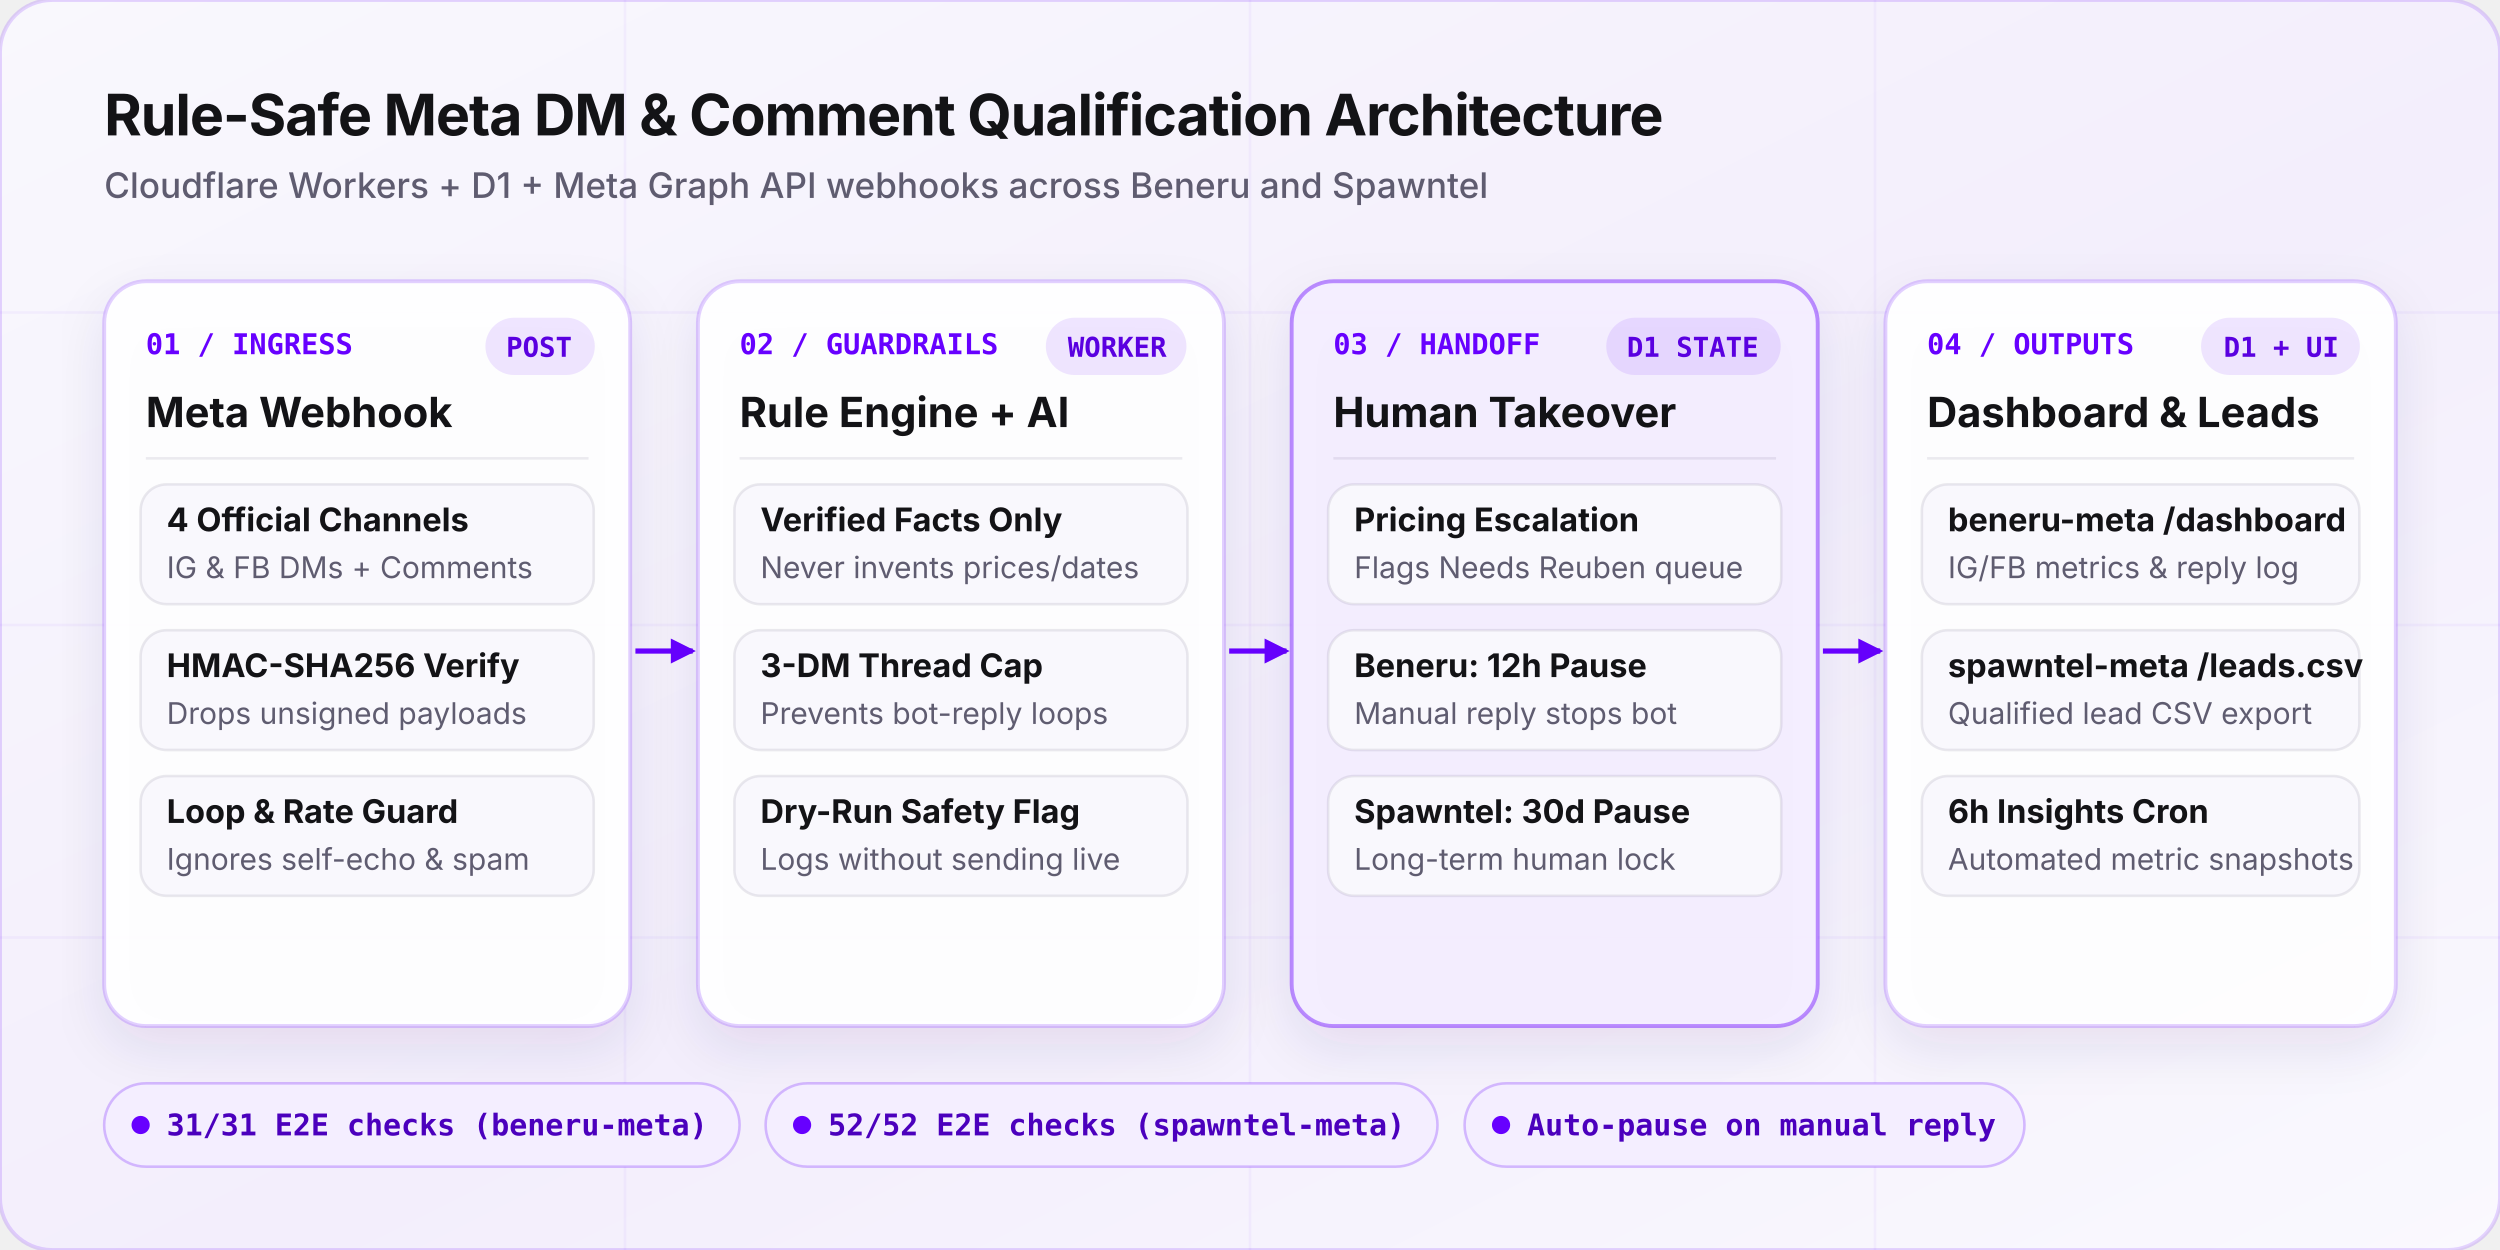
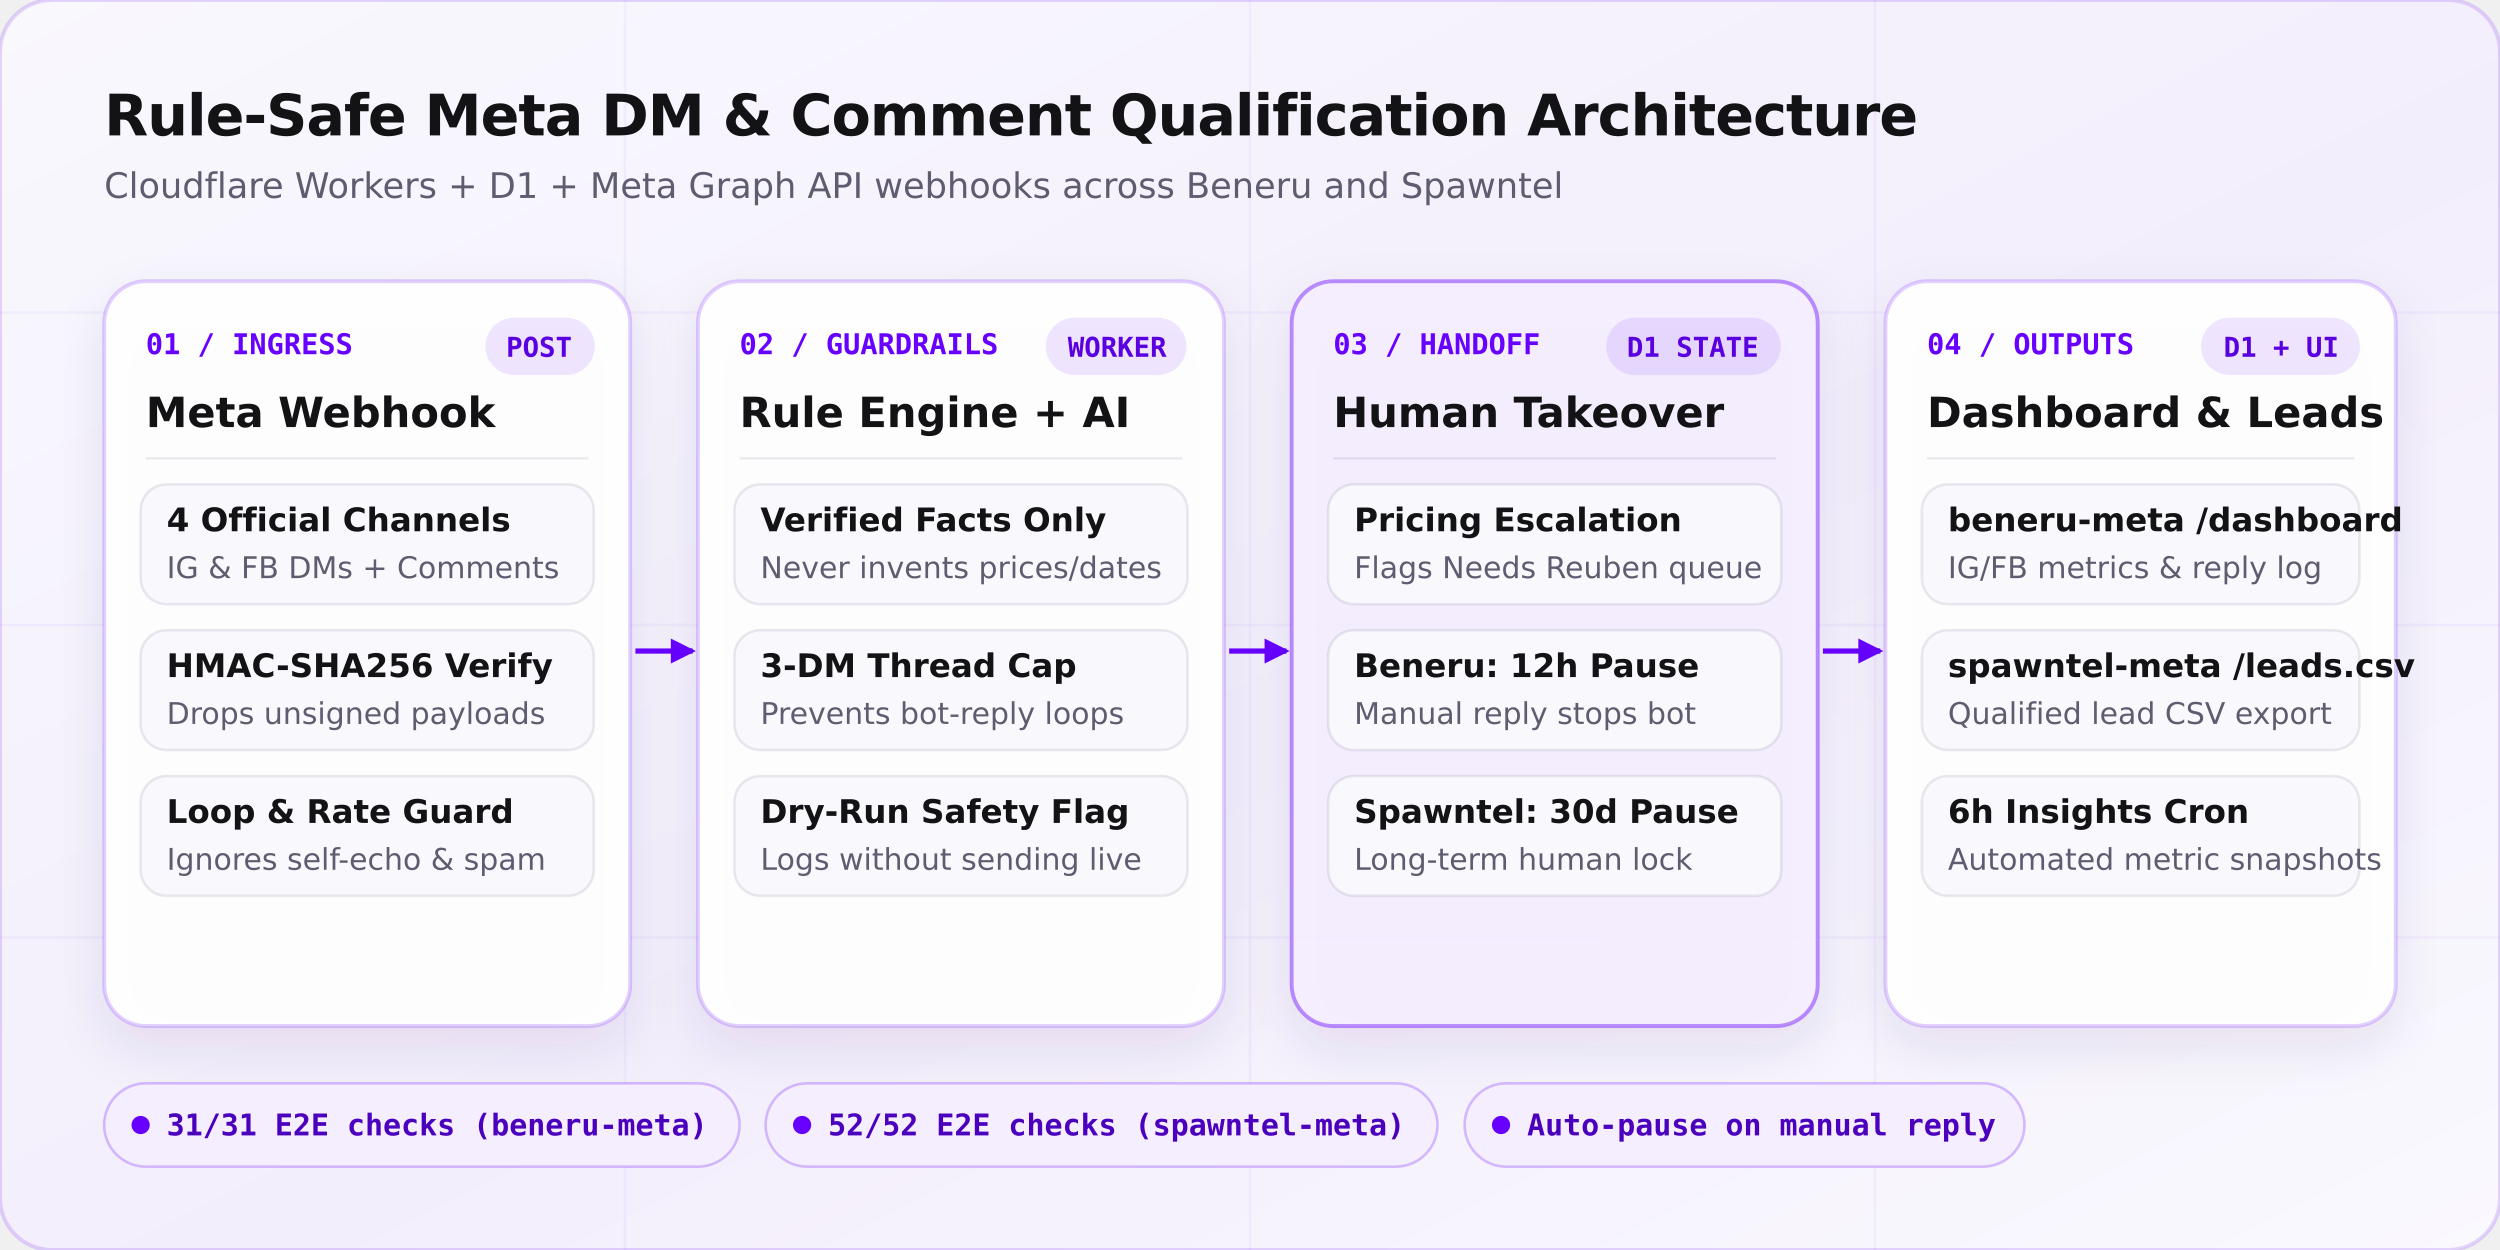
<svg xmlns="http://www.w3.org/2000/svg" viewBox="0 0 960 480" width="960" height="480" role="img" aria-label="Rule-Safe Meta DM &amp; Comment Qualification Architecture">
  <defs>
    <linearGradient id="bgGrad" x1="0" y1="0" x2="1" y2="1">
      <stop offset="0%" stop-color="#F9F8FD" />
      <stop offset="55%" stop-color="#F3EEFC" />
      <stop offset="100%" stop-color="#FAF9FE" />
    </linearGradient>
    <filter id="cardShadow" x="-8%" y="-8%" width="116%" height="124%">
      <feDropShadow dx="0" dy="8" stdDeviation="10" flood-color="#2E106C" flood-opacity="0.10" />
    </filter>
    <marker id="arrow" viewBox="0 0 10 10" refX="8" refY="5" markerWidth="6" markerHeight="6" orient="auto-start-reverse">
      <path d="M 1 1 L 9 5 L 1 9 z" fill="#6700FF" />
    </marker>
  </defs>
  <rect width="960" height="480" rx="20" fill="url(#bgGrad)" stroke="#6700FF" stroke-opacity="0.16" stroke-width="1.5" />
  <g opacity="0.28" stroke="#6700FF" stroke-opacity="0.14" stroke-width="1">
    <line x1="0" y1="120" x2="960" y2="120" />
    <line x1="0" y1="240" x2="960" y2="240" />
    <line x1="0" y1="360" x2="960" y2="360" />
    <line x1="240" y1="0" x2="240" y2="480" />
    <line x1="480" y1="0" x2="480" y2="480" />
    <line x1="720" y1="0" x2="720" y2="480" />
  </g>
-   <text x="40" y="52" font-family="'Geist', 'Inter', ui-sans-serif, system-ui, -apple-system, 'Segoe UI', 'DejaVu Sans', sans-serif" font-size="22" font-weight="750" letter-spacing="-0.4" fill="#131316">Rule-Safe Meta DM &amp; Comment Qualification Architecture</text>
-   <text x="40" y="76" font-family="'Geist', 'Inter', ui-sans-serif, system-ui, -apple-system, 'Segoe UI', 'DejaVu Sans', sans-serif" font-size="13.5" font-weight="500" fill="#5F5C70">Cloudflare Workers + D1 + Meta Graph API webhooks across Beneru and Spawntel</text>
+   <text x="40" y="52" font-family="'Poppins', 'General Sans', 'DM Sans', ui-sans-serif, system-ui, -apple-system, 'Segoe UI', 'DejaVu Sans', sans-serif" font-size="22" font-weight="750" letter-spacing="-0.4" fill="#131316">Rule-Safe Meta DM &amp; Comment Qualification Architecture</text>
+   <text x="40" y="76" font-family="'Poppins', 'General Sans', 'DM Sans', ui-sans-serif, system-ui, -apple-system, 'Segoe UI', 'DejaVu Sans', sans-serif" font-size="13.5" font-weight="500" fill="#5F5C70">Cloudflare Workers + D1 + Meta Graph API webhooks across Beneru and Spawntel</text>
  <g filter="url(#cardShadow)">
    <rect x="40" y="108" width="202" height="286" rx="16" fill="#FFFFFF" fill-opacity="0.92" stroke="#6700FF" stroke-opacity="0.18" stroke-width="1.5" />
  </g>
-   <text x="56" y="136" font-family="'Geist Mono', ui-monospace, 'SFMono-Regular', 'DejaVu Sans Mono', monospace" font-size="11" font-weight="700" fill="#6700FF">01 / INGRESS</text>
+   <text x="56" y="136" font-family="'JetBrains Mono', ui-monospace, 'SFMono-Regular', 'DejaVu Sans Mono', monospace" font-size="11" font-weight="700" fill="#6700FF">01 / INGRESS</text>
  <rect x="186.4" y="122" width="42" height="22" rx="11" fill="#6700FF" fill-opacity="0.10" />
-   <text x="207" y="137" text-anchor="middle" font-family="'Geist Mono', ui-monospace, 'SFMono-Regular', 'DejaVu Sans Mono', monospace" font-size="10.5" font-weight="700" fill="#5A00E0">POST</text>
-   <text x="56" y="164" font-family="'Geist', 'Inter', ui-sans-serif, system-ui, -apple-system, 'Segoe UI', 'DejaVu Sans', sans-serif" font-size="16" font-weight="750" fill="#131316">Meta Webhook</text>
+   <text x="207" y="137" text-anchor="middle" font-family="'JetBrains Mono', ui-monospace, 'SFMono-Regular', 'DejaVu Sans Mono', monospace" font-size="10.5" font-weight="700" fill="#5A00E0">POST</text>
+   <text x="56" y="164" font-family="'Poppins', 'General Sans', 'DM Sans', ui-sans-serif, system-ui, -apple-system, 'Segoe UI', 'DejaVu Sans', sans-serif" font-size="16" font-weight="750" fill="#131316">Meta Webhook</text>
  <line x1="56" y1="176" x2="226" y2="176" stroke="#221844" stroke-opacity="0.08" stroke-width="1" />
  <rect x="54" y="186" width="174" height="46" rx="10" fill="#F9F8FD" stroke="#221844" stroke-opacity="0.09" stroke-width="1" />
-   <text x="64" y="204" font-family="'Geist', 'Inter', ui-sans-serif, system-ui, -apple-system, 'Segoe UI', 'DejaVu Sans', sans-serif" font-size="12.5" font-weight="700" fill="#131316">4 Official Channels</text>
-   <text x="64" y="222" font-family="'Geist', 'Inter', ui-sans-serif, system-ui, -apple-system, 'Segoe UI', 'DejaVu Sans', sans-serif" font-size="11.5" font-weight="400" fill="#5F5C70">IG &amp; FB DMs + Comments</text>
+   <text x="64" y="204" font-family="'Poppins', 'General Sans', 'DM Sans', ui-sans-serif, system-ui, -apple-system, 'Segoe UI', 'DejaVu Sans', sans-serif" font-size="12.5" font-weight="700" fill="#131316">4 Official Channels</text>
+   <text x="64" y="222" font-family="'Poppins', 'General Sans', 'DM Sans', ui-sans-serif, system-ui, -apple-system, 'Segoe UI', 'DejaVu Sans', sans-serif" font-size="11.5" font-weight="400" fill="#5F5C70">IG &amp; FB DMs + Comments</text>
  <rect x="54" y="242" width="174" height="46" rx="10" fill="#F9F8FD" stroke="#221844" stroke-opacity="0.09" stroke-width="1" />
-   <text x="64" y="260" font-family="'Geist', 'Inter', ui-sans-serif, system-ui, -apple-system, 'Segoe UI', 'DejaVu Sans', sans-serif" font-size="12.5" font-weight="700" fill="#131316">HMAC-SHA256 Verify</text>
-   <text x="64" y="278" font-family="'Geist', 'Inter', ui-sans-serif, system-ui, -apple-system, 'Segoe UI', 'DejaVu Sans', sans-serif" font-size="11.5" font-weight="400" fill="#5F5C70">Drops unsigned payloads</text>
+   <text x="64" y="260" font-family="'Poppins', 'General Sans', 'DM Sans', ui-sans-serif, system-ui, -apple-system, 'Segoe UI', 'DejaVu Sans', sans-serif" font-size="12.5" font-weight="700" fill="#131316">HMAC-SHA256 Verify</text>
+   <text x="64" y="278" font-family="'Poppins', 'General Sans', 'DM Sans', ui-sans-serif, system-ui, -apple-system, 'Segoe UI', 'DejaVu Sans', sans-serif" font-size="11.5" font-weight="400" fill="#5F5C70">Drops unsigned payloads</text>
  <rect x="54" y="298" width="174" height="46" rx="10" fill="#F9F8FD" stroke="#221844" stroke-opacity="0.09" stroke-width="1" />
-   <text x="64" y="316" font-family="'Geist', 'Inter', ui-sans-serif, system-ui, -apple-system, 'Segoe UI', 'DejaVu Sans', sans-serif" font-size="12.5" font-weight="700" fill="#131316">Loop &amp; Rate Guard</text>
-   <text x="64" y="334" font-family="'Geist', 'Inter', ui-sans-serif, system-ui, -apple-system, 'Segoe UI', 'DejaVu Sans', sans-serif" font-size="11.5" font-weight="400" fill="#5F5C70">Ignores self-echo &amp; spam</text>
+   <text x="64" y="316" font-family="'Poppins', 'General Sans', 'DM Sans', ui-sans-serif, system-ui, -apple-system, 'Segoe UI', 'DejaVu Sans', sans-serif" font-size="12.5" font-weight="700" fill="#131316">Loop &amp; Rate Guard</text>
+   <text x="64" y="334" font-family="'Poppins', 'General Sans', 'DM Sans', ui-sans-serif, system-ui, -apple-system, 'Segoe UI', 'DejaVu Sans', sans-serif" font-size="11.5" font-weight="400" fill="#5F5C70">Ignores self-echo &amp; spam</text>
  <line x1="244" y1="250" x2="266" y2="250" stroke="#6700FF" stroke-width="2" marker-end="url(#arrow)" />
  <g filter="url(#cardShadow)">
    <rect x="268" y="108" width="202" height="286" rx="16" fill="#FFFFFF" fill-opacity="0.92" stroke="#6700FF" stroke-opacity="0.18" stroke-width="1.5" />
  </g>
-   <text x="284" y="136" font-family="'Geist Mono', ui-monospace, 'SFMono-Regular', 'DejaVu Sans Mono', monospace" font-size="11" font-weight="700" fill="#6700FF">02 / GUARDRAILS</text>
+   <text x="284" y="136" font-family="'JetBrains Mono', ui-monospace, 'SFMono-Regular', 'DejaVu Sans Mono', monospace" font-size="11" font-weight="700" fill="#6700FF">02 / GUARDRAILS</text>
  <rect x="401.6" y="122" width="54" height="22" rx="11" fill="#6700FF" fill-opacity="0.10" />
-   <text x="429" y="137" text-anchor="middle" font-family="'Geist Mono', ui-monospace, 'SFMono-Regular', 'DejaVu Sans Mono', monospace" font-size="10.5" font-weight="700" fill="#5A00E0">WORKER</text>
-   <text x="284" y="164" font-family="'Geist', 'Inter', ui-sans-serif, system-ui, -apple-system, 'Segoe UI', 'DejaVu Sans', sans-serif" font-size="16" font-weight="750" fill="#131316">Rule Engine + AI</text>
+   <text x="429" y="137" text-anchor="middle" font-family="'JetBrains Mono', ui-monospace, 'SFMono-Regular', 'DejaVu Sans Mono', monospace" font-size="10.5" font-weight="700" fill="#5A00E0">WORKER</text>
+   <text x="284" y="164" font-family="'Poppins', 'General Sans', 'DM Sans', ui-sans-serif, system-ui, -apple-system, 'Segoe UI', 'DejaVu Sans', sans-serif" font-size="16" font-weight="750" fill="#131316">Rule Engine + AI</text>
  <line x1="284" y1="176" x2="454" y2="176" stroke="#221844" stroke-opacity="0.08" stroke-width="1" />
  <rect x="282" y="186" width="174" height="46" rx="10" fill="#F9F8FD" stroke="#221844" stroke-opacity="0.09" stroke-width="1" />
-   <text x="292" y="204" font-family="'Geist', 'Inter', ui-sans-serif, system-ui, -apple-system, 'Segoe UI', 'DejaVu Sans', sans-serif" font-size="12.5" font-weight="700" fill="#131316">Verified Facts Only</text>
-   <text x="292" y="222" font-family="'Geist', 'Inter', ui-sans-serif, system-ui, -apple-system, 'Segoe UI', 'DejaVu Sans', sans-serif" font-size="11.5" font-weight="400" fill="#5F5C70">Never invents prices/dates</text>
+   <text x="292" y="204" font-family="'Poppins', 'General Sans', 'DM Sans', ui-sans-serif, system-ui, -apple-system, 'Segoe UI', 'DejaVu Sans', sans-serif" font-size="12.5" font-weight="700" fill="#131316">Verified Facts Only</text>
+   <text x="292" y="222" font-family="'Poppins', 'General Sans', 'DM Sans', ui-sans-serif, system-ui, -apple-system, 'Segoe UI', 'DejaVu Sans', sans-serif" font-size="11.5" font-weight="400" fill="#5F5C70">Never invents prices/dates</text>
  <rect x="282" y="242" width="174" height="46" rx="10" fill="#F9F8FD" stroke="#221844" stroke-opacity="0.09" stroke-width="1" />
-   <text x="292" y="260" font-family="'Geist', 'Inter', ui-sans-serif, system-ui, -apple-system, 'Segoe UI', 'DejaVu Sans', sans-serif" font-size="12.5" font-weight="700" fill="#131316">3-DM Thread Cap</text>
-   <text x="292" y="278" font-family="'Geist', 'Inter', ui-sans-serif, system-ui, -apple-system, 'Segoe UI', 'DejaVu Sans', sans-serif" font-size="11.5" font-weight="400" fill="#5F5C70">Prevents bot-reply loops</text>
+   <text x="292" y="260" font-family="'Poppins', 'General Sans', 'DM Sans', ui-sans-serif, system-ui, -apple-system, 'Segoe UI', 'DejaVu Sans', sans-serif" font-size="12.5" font-weight="700" fill="#131316">3-DM Thread Cap</text>
+   <text x="292" y="278" font-family="'Poppins', 'General Sans', 'DM Sans', ui-sans-serif, system-ui, -apple-system, 'Segoe UI', 'DejaVu Sans', sans-serif" font-size="11.5" font-weight="400" fill="#5F5C70">Prevents bot-reply loops</text>
  <rect x="282" y="298" width="174" height="46" rx="10" fill="#F9F8FD" stroke="#221844" stroke-opacity="0.09" stroke-width="1" />
-   <text x="292" y="316" font-family="'Geist', 'Inter', ui-sans-serif, system-ui, -apple-system, 'Segoe UI', 'DejaVu Sans', sans-serif" font-size="12.5" font-weight="700" fill="#131316">Dry-Run Safety Flag</text>
-   <text x="292" y="334" font-family="'Geist', 'Inter', ui-sans-serif, system-ui, -apple-system, 'Segoe UI', 'DejaVu Sans', sans-serif" font-size="11.5" font-weight="400" fill="#5F5C70">Logs without sending live</text>
+   <text x="292" y="316" font-family="'Poppins', 'General Sans', 'DM Sans', ui-sans-serif, system-ui, -apple-system, 'Segoe UI', 'DejaVu Sans', sans-serif" font-size="12.5" font-weight="700" fill="#131316">Dry-Run Safety Flag</text>
+   <text x="292" y="334" font-family="'Poppins', 'General Sans', 'DM Sans', ui-sans-serif, system-ui, -apple-system, 'Segoe UI', 'DejaVu Sans', sans-serif" font-size="11.5" font-weight="400" fill="#5F5C70">Logs without sending live</text>
  <line x1="472" y1="250" x2="494" y2="250" stroke="#6700FF" stroke-width="2" marker-end="url(#arrow)" />
  <g filter="url(#cardShadow)">
    <rect x="496" y="108" width="202" height="286" rx="16" fill="#F4EEFF" fill-opacity="0.92" stroke="#6700FF" stroke-opacity="0.42" stroke-width="1.5" />
  </g>
-   <text x="512" y="136" font-family="'Geist Mono', ui-monospace, 'SFMono-Regular', 'DejaVu Sans Mono', monospace" font-size="11" font-weight="700" fill="#6700FF">03 / HANDOFF</text>
+   <text x="512" y="136" font-family="'JetBrains Mono', ui-monospace, 'SFMono-Regular', 'DejaVu Sans Mono', monospace" font-size="11" font-weight="700" fill="#6700FF">03 / HANDOFF</text>
  <rect x="616.8" y="122" width="67" height="22" rx="11" fill="#6700FF" fill-opacity="0.10" />
-   <text x="650" y="137" text-anchor="middle" font-family="'Geist Mono', ui-monospace, 'SFMono-Regular', 'DejaVu Sans Mono', monospace" font-size="10.5" font-weight="700" fill="#5A00E0">D1 STATE</text>
-   <text x="512" y="164" font-family="'Geist', 'Inter', ui-sans-serif, system-ui, -apple-system, 'Segoe UI', 'DejaVu Sans', sans-serif" font-size="16" font-weight="750" fill="#131316">Human Takeover</text>
+   <text x="650" y="137" text-anchor="middle" font-family="'JetBrains Mono', ui-monospace, 'SFMono-Regular', 'DejaVu Sans Mono', monospace" font-size="10.5" font-weight="700" fill="#5A00E0">D1 STATE</text>
+   <text x="512" y="164" font-family="'Poppins', 'General Sans', 'DM Sans', ui-sans-serif, system-ui, -apple-system, 'Segoe UI', 'DejaVu Sans', sans-serif" font-size="16" font-weight="750" fill="#131316">Human Takeover</text>
  <line x1="512" y1="176" x2="682" y2="176" stroke="#221844" stroke-opacity="0.08" stroke-width="1" />
  <rect x="510" y="186" width="174" height="46" rx="10" fill="#F9F8FD" stroke="#221844" stroke-opacity="0.09" stroke-width="1" />
-   <text x="520" y="204" font-family="'Geist', 'Inter', ui-sans-serif, system-ui, -apple-system, 'Segoe UI', 'DejaVu Sans', sans-serif" font-size="12.5" font-weight="700" fill="#131316">Pricing Escalation</text>
-   <text x="520" y="222" font-family="'Geist', 'Inter', ui-sans-serif, system-ui, -apple-system, 'Segoe UI', 'DejaVu Sans', sans-serif" font-size="11.5" font-weight="400" fill="#5F5C70">Flags Needs Reuben queue</text>
+   <text x="520" y="204" font-family="'Poppins', 'General Sans', 'DM Sans', ui-sans-serif, system-ui, -apple-system, 'Segoe UI', 'DejaVu Sans', sans-serif" font-size="12.5" font-weight="700" fill="#131316">Pricing Escalation</text>
+   <text x="520" y="222" font-family="'Poppins', 'General Sans', 'DM Sans', ui-sans-serif, system-ui, -apple-system, 'Segoe UI', 'DejaVu Sans', sans-serif" font-size="11.5" font-weight="400" fill="#5F5C70">Flags Needs Reuben queue</text>
  <rect x="510" y="242" width="174" height="46" rx="10" fill="#F9F8FD" stroke="#221844" stroke-opacity="0.09" stroke-width="1" />
-   <text x="520" y="260" font-family="'Geist', 'Inter', ui-sans-serif, system-ui, -apple-system, 'Segoe UI', 'DejaVu Sans', sans-serif" font-size="12.5" font-weight="700" fill="#131316">Beneru: 12h Pause</text>
-   <text x="520" y="278" font-family="'Geist', 'Inter', ui-sans-serif, system-ui, -apple-system, 'Segoe UI', 'DejaVu Sans', sans-serif" font-size="11.5" font-weight="400" fill="#5F5C70">Manual reply stops bot</text>
+   <text x="520" y="260" font-family="'Poppins', 'General Sans', 'DM Sans', ui-sans-serif, system-ui, -apple-system, 'Segoe UI', 'DejaVu Sans', sans-serif" font-size="12.5" font-weight="700" fill="#131316">Beneru: 12h Pause</text>
+   <text x="520" y="278" font-family="'Poppins', 'General Sans', 'DM Sans', ui-sans-serif, system-ui, -apple-system, 'Segoe UI', 'DejaVu Sans', sans-serif" font-size="11.5" font-weight="400" fill="#5F5C70">Manual reply stops bot</text>
  <rect x="510" y="298" width="174" height="46" rx="10" fill="#F9F8FD" stroke="#221844" stroke-opacity="0.09" stroke-width="1" />
-   <text x="520" y="316" font-family="'Geist', 'Inter', ui-sans-serif, system-ui, -apple-system, 'Segoe UI', 'DejaVu Sans', sans-serif" font-size="12.5" font-weight="700" fill="#131316">Spawntel: 30d Pause</text>
-   <text x="520" y="334" font-family="'Geist', 'Inter', ui-sans-serif, system-ui, -apple-system, 'Segoe UI', 'DejaVu Sans', sans-serif" font-size="11.5" font-weight="400" fill="#5F5C70">Long-term human lock</text>
+   <text x="520" y="316" font-family="'Poppins', 'General Sans', 'DM Sans', ui-sans-serif, system-ui, -apple-system, 'Segoe UI', 'DejaVu Sans', sans-serif" font-size="12.5" font-weight="700" fill="#131316">Spawntel: 30d Pause</text>
+   <text x="520" y="334" font-family="'Poppins', 'General Sans', 'DM Sans', ui-sans-serif, system-ui, -apple-system, 'Segoe UI', 'DejaVu Sans', sans-serif" font-size="11.5" font-weight="400" fill="#5F5C70">Long-term human lock</text>
  <line x1="700" y1="250" x2="722" y2="250" stroke="#6700FF" stroke-width="2" marker-end="url(#arrow)" />
  <g filter="url(#cardShadow)">
    <rect x="724" y="108" width="196" height="286" rx="16" fill="#FFFFFF" fill-opacity="0.92" stroke="#6700FF" stroke-opacity="0.18" stroke-width="1.5" />
  </g>
-   <text x="740" y="136" font-family="'Geist Mono', ui-monospace, 'SFMono-Regular', 'DejaVu Sans Mono', monospace" font-size="11" font-weight="700" fill="#6700FF">04 / OUTPUTS</text>
+   <text x="740" y="136" font-family="'JetBrains Mono', ui-monospace, 'SFMono-Regular', 'DejaVu Sans Mono', monospace" font-size="11" font-weight="700" fill="#6700FF">04 / OUTPUTS</text>
  <rect x="845.2" y="122" width="61" height="22" rx="11" fill="#6700FF" fill-opacity="0.10" />
-   <text x="876" y="137" text-anchor="middle" font-family="'Geist Mono', ui-monospace, 'SFMono-Regular', 'DejaVu Sans Mono', monospace" font-size="10.5" font-weight="700" fill="#5A00E0">D1 + UI</text>
-   <text x="740" y="164" font-family="'Geist', 'Inter', ui-sans-serif, system-ui, -apple-system, 'Segoe UI', 'DejaVu Sans', sans-serif" font-size="16" font-weight="750" fill="#131316">Dashboard &amp; Leads</text>
+   <text x="876" y="137" text-anchor="middle" font-family="'JetBrains Mono', ui-monospace, 'SFMono-Regular', 'DejaVu Sans Mono', monospace" font-size="10.5" font-weight="700" fill="#5A00E0">D1 + UI</text>
+   <text x="740" y="164" font-family="'Poppins', 'General Sans', 'DM Sans', ui-sans-serif, system-ui, -apple-system, 'Segoe UI', 'DejaVu Sans', sans-serif" font-size="16" font-weight="750" fill="#131316">Dashboard &amp; Leads</text>
  <line x1="740" y1="176" x2="904" y2="176" stroke="#221844" stroke-opacity="0.08" stroke-width="1" />
  <rect x="738" y="186" width="168" height="46" rx="10" fill="#F9F8FD" stroke="#221844" stroke-opacity="0.09" stroke-width="1" />
-   <text x="748" y="204" font-family="'Geist', 'Inter', ui-sans-serif, system-ui, -apple-system, 'Segoe UI', 'DejaVu Sans', sans-serif" font-size="12.5" font-weight="700" fill="#131316">beneru-meta /dashboard</text>
-   <text x="748" y="222" font-family="'Geist', 'Inter', ui-sans-serif, system-ui, -apple-system, 'Segoe UI', 'DejaVu Sans', sans-serif" font-size="11.5" font-weight="400" fill="#5F5C70">IG/FB metrics &amp; reply log</text>
+   <text x="748" y="204" font-family="'Poppins', 'General Sans', 'DM Sans', ui-sans-serif, system-ui, -apple-system, 'Segoe UI', 'DejaVu Sans', sans-serif" font-size="12.5" font-weight="700" fill="#131316">beneru-meta /dashboard</text>
+   <text x="748" y="222" font-family="'Poppins', 'General Sans', 'DM Sans', ui-sans-serif, system-ui, -apple-system, 'Segoe UI', 'DejaVu Sans', sans-serif" font-size="11.5" font-weight="400" fill="#5F5C70">IG/FB metrics &amp; reply log</text>
  <rect x="738" y="242" width="168" height="46" rx="10" fill="#F9F8FD" stroke="#221844" stroke-opacity="0.09" stroke-width="1" />
-   <text x="748" y="260" font-family="'Geist', 'Inter', ui-sans-serif, system-ui, -apple-system, 'Segoe UI', 'DejaVu Sans', sans-serif" font-size="12.5" font-weight="700" fill="#131316">spawntel-meta /leads.csv</text>
-   <text x="748" y="278" font-family="'Geist', 'Inter', ui-sans-serif, system-ui, -apple-system, 'Segoe UI', 'DejaVu Sans', sans-serif" font-size="11.5" font-weight="400" fill="#5F5C70">Qualified lead CSV export</text>
+   <text x="748" y="260" font-family="'Poppins', 'General Sans', 'DM Sans', ui-sans-serif, system-ui, -apple-system, 'Segoe UI', 'DejaVu Sans', sans-serif" font-size="12.5" font-weight="700" fill="#131316">spawntel-meta /leads.csv</text>
+   <text x="748" y="278" font-family="'Poppins', 'General Sans', 'DM Sans', ui-sans-serif, system-ui, -apple-system, 'Segoe UI', 'DejaVu Sans', sans-serif" font-size="11.5" font-weight="400" fill="#5F5C70">Qualified lead CSV export</text>
  <rect x="738" y="298" width="168" height="46" rx="10" fill="#F9F8FD" stroke="#221844" stroke-opacity="0.09" stroke-width="1" />
-   <text x="748" y="316" font-family="'Geist', 'Inter', ui-sans-serif, system-ui, -apple-system, 'Segoe UI', 'DejaVu Sans', sans-serif" font-size="12.5" font-weight="700" fill="#131316">6h Insights Cron</text>
-   <text x="748" y="334" font-family="'Geist', 'Inter', ui-sans-serif, system-ui, -apple-system, 'Segoe UI', 'DejaVu Sans', sans-serif" font-size="11.5" font-weight="400" fill="#5F5C70">Automated metric snapshots</text>
+   <text x="748" y="316" font-family="'Poppins', 'General Sans', 'DM Sans', ui-sans-serif, system-ui, -apple-system, 'Segoe UI', 'DejaVu Sans', sans-serif" font-size="12.5" font-weight="700" fill="#131316">6h Insights Cron</text>
+   <text x="748" y="334" font-family="'Poppins', 'General Sans', 'DM Sans', ui-sans-serif, system-ui, -apple-system, 'Segoe UI', 'DejaVu Sans', sans-serif" font-size="11.5" font-weight="400" fill="#5F5C70">Automated metric snapshots</text>
  <rect x="40" y="416" width="244" height="32" rx="16" fill="#F4EEFF" stroke="#6700FF" stroke-opacity="0.24" stroke-width="1" />
  <circle cx="54" cy="432" r="3.5" fill="#6700FF" />
-   <text x="64" y="436" font-family="'Geist Mono', ui-monospace, 'SFMono-Regular', 'DejaVu Sans Mono', monospace" font-size="11.5" font-weight="600" fill="#4B00BD">31/31 E2E checks (beneru-meta)</text>
+   <text x="64" y="436" font-family="'JetBrains Mono', ui-monospace, 'SFMono-Regular', 'DejaVu Sans Mono', monospace" font-size="11.5" font-weight="600" fill="#4B00BD">31/31 E2E checks (beneru-meta)</text>
  <rect x="294.0" y="416" width="258" height="32" rx="16" fill="#F4EEFF" stroke="#6700FF" stroke-opacity="0.24" stroke-width="1" />
  <circle cx="308.0" cy="432" r="3.5" fill="#6700FF" />
-   <text x="318.0" y="436" font-family="'Geist Mono', ui-monospace, 'SFMono-Regular', 'DejaVu Sans Mono', monospace" font-size="11.5" font-weight="600" fill="#4B00BD">52/52 E2E checks (spawntel-meta)</text>
+   <text x="318.0" y="436" font-family="'JetBrains Mono', ui-monospace, 'SFMono-Regular', 'DejaVu Sans Mono', monospace" font-size="11.5" font-weight="600" fill="#4B00BD">52/52 E2E checks (spawntel-meta)</text>
  <rect x="562.4" y="416" width="215" height="32" rx="16" fill="#F4EEFF" stroke="#6700FF" stroke-opacity="0.24" stroke-width="1" />
  <circle cx="576.4" cy="432" r="3.5" fill="#6700FF" />
-   <text x="586.4" y="436" font-family="'Geist Mono', ui-monospace, 'SFMono-Regular', 'DejaVu Sans Mono', monospace" font-size="11.5" font-weight="600" fill="#4B00BD">Auto-pause on manual reply</text>
+   <text x="586.4" y="436" font-family="'JetBrains Mono', ui-monospace, 'SFMono-Regular', 'DejaVu Sans Mono', monospace" font-size="11.5" font-weight="600" fill="#4B00BD">Auto-pause on manual reply</text>
</svg>
